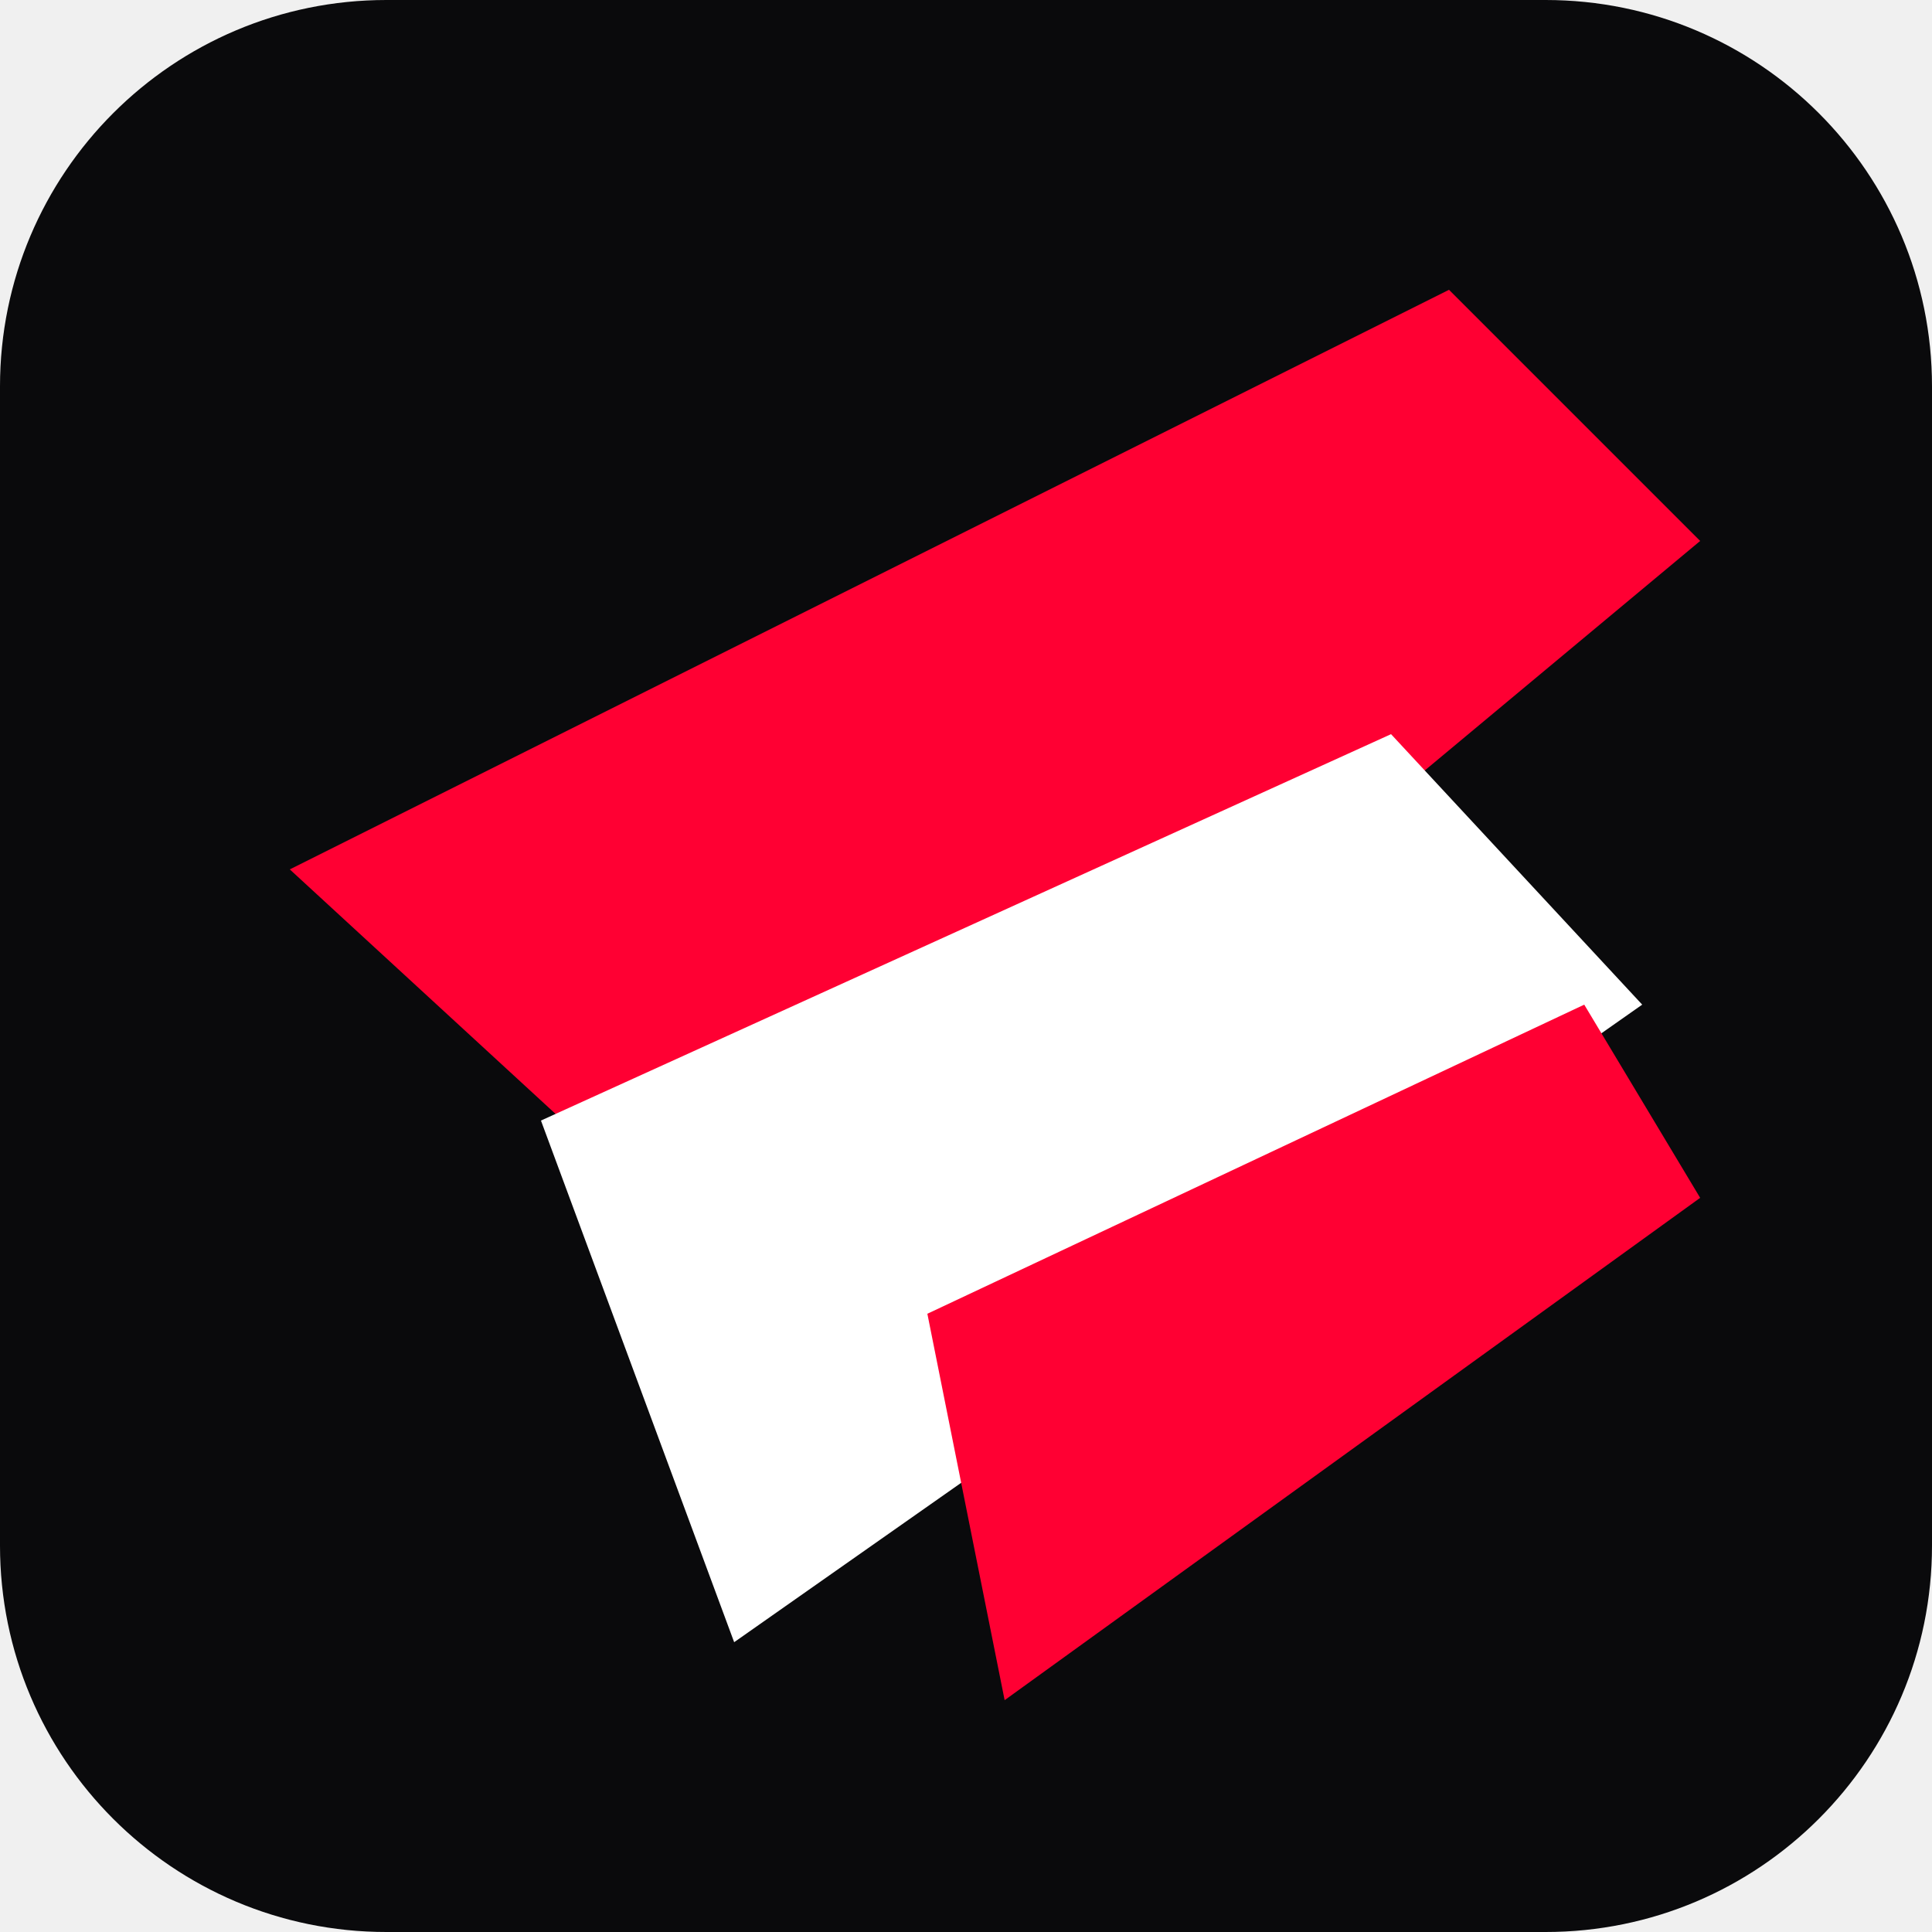
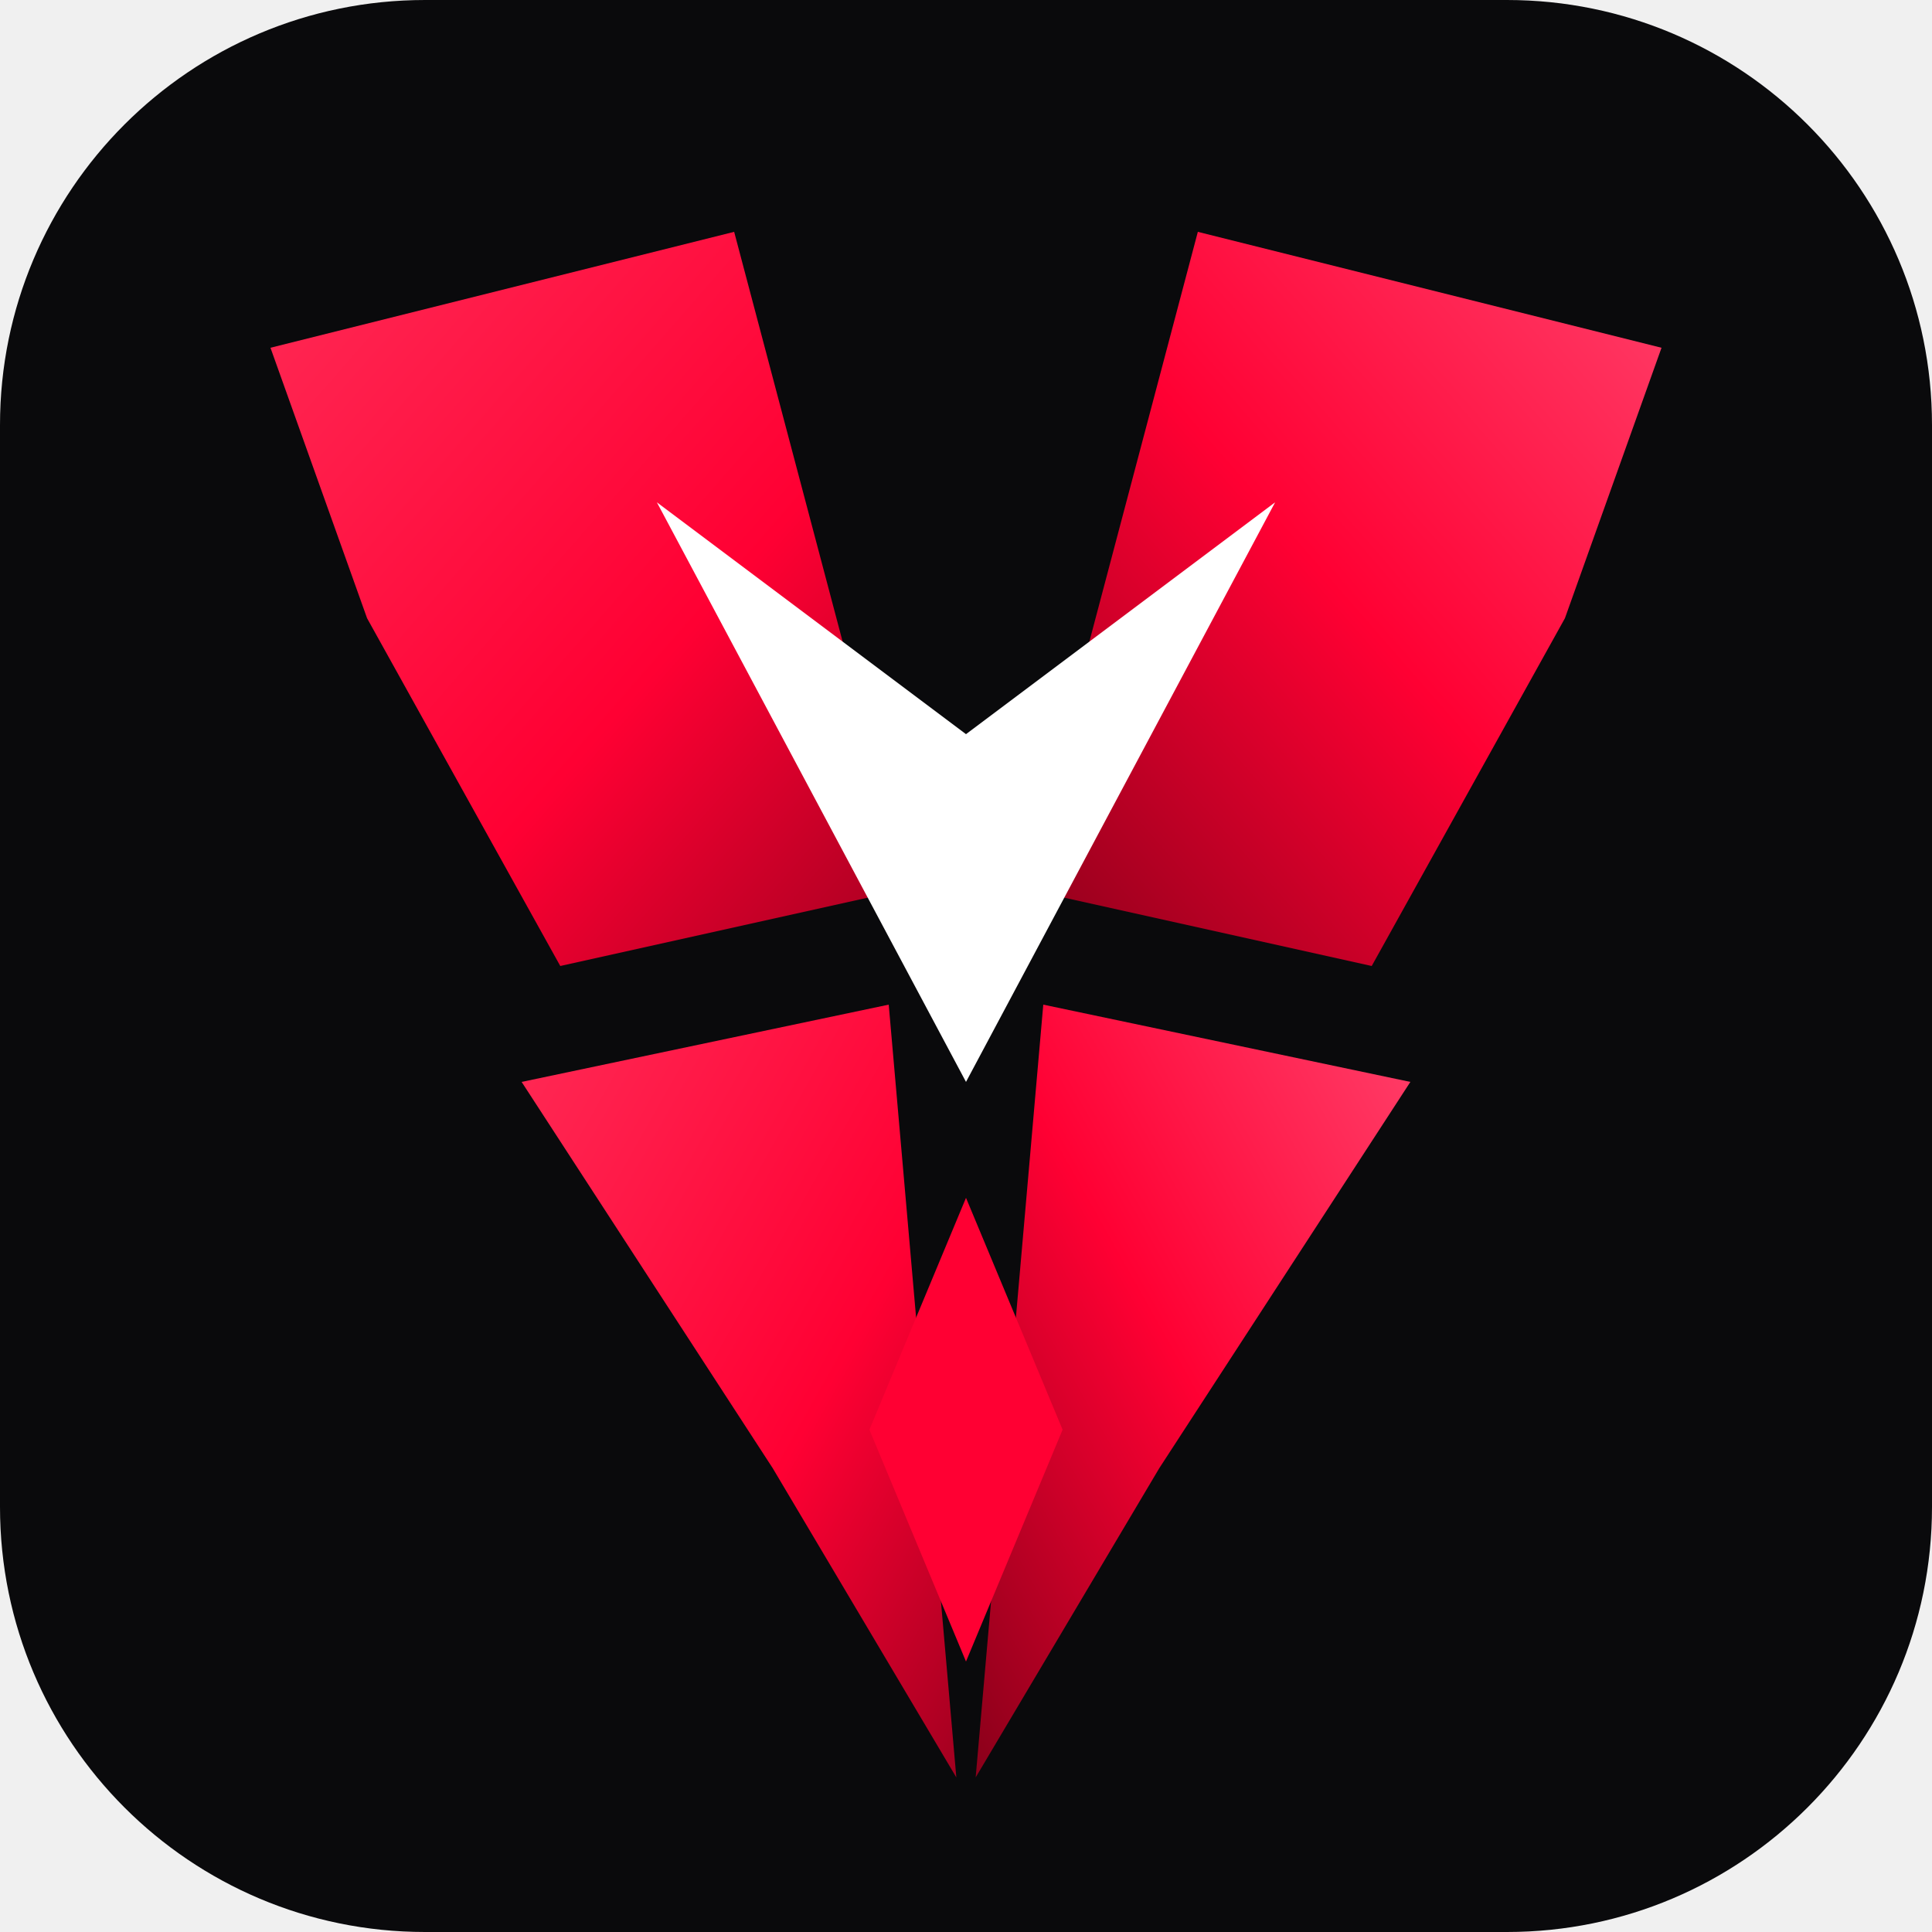
<svg xmlns="http://www.w3.org/2000/svg" viewBox="0 0 100 100">
-   <rect width="100" height="100" fill="#0a0a0c" rx="20" />
-   <path d="M15 45 L75 15 L88 28 L40 68 Z" fill="#ff0033" />
-   <path d="M28 58 L72 38 L85 52 L38 85 Z" fill="#ffffff" />
-   <path d="M48 68 L82 52 L88 62 L52 88 Z" fill="#ff0033" />
+   <rect width="100" height="100" fill="#0a0a0c" rx="22" />
+   <defs>
+     <linearGradient id="favRedL" x1="0%" y1="0%" x2="100%" y2="100%">
+       <stop offset="0%" stop-color="#ff2a55" />
+       <stop offset="60%" stop-color="#ff0033" />
+       <stop offset="100%" stop-color="#a30020" />
+     </linearGradient>
+     <linearGradient id="favRedR" x1="100%" y1="0%" x2="0%" y2="100%">
+       <stop offset="0%" stop-color="#ff406a" />
+       <stop offset="50%" stop-color="#ff0033" />
+       <stop offset="100%" stop-color="#8a001a" />
+     </linearGradient>
+   </defs>
+   <path d="M 14 18 L 38 12 L 47 46 L 29 50 L 19 32 Z" fill="url(#favRedL)" />
+   <path d="M 86 18 L 62 12 L 53 46 L 71 50 L 81 32 Z" fill="url(#favRedR)" />
+   <path d="M 34 26 L 50 56 L 66 26 L 50 38 Z" fill="#ffffff" />
+   <path d="M 27 56 L 46 52 L 49.5 92 L 40 76 Z" fill="url(#favRedL)" />
+   <path d="M 73 56 L 54 52 L 50.5 92 L 60 76 Z" fill="url(#favRedR)" />
+   <polygon points="50,62 55,74 50,86 45,74" fill="#ff0033" />
</svg>
